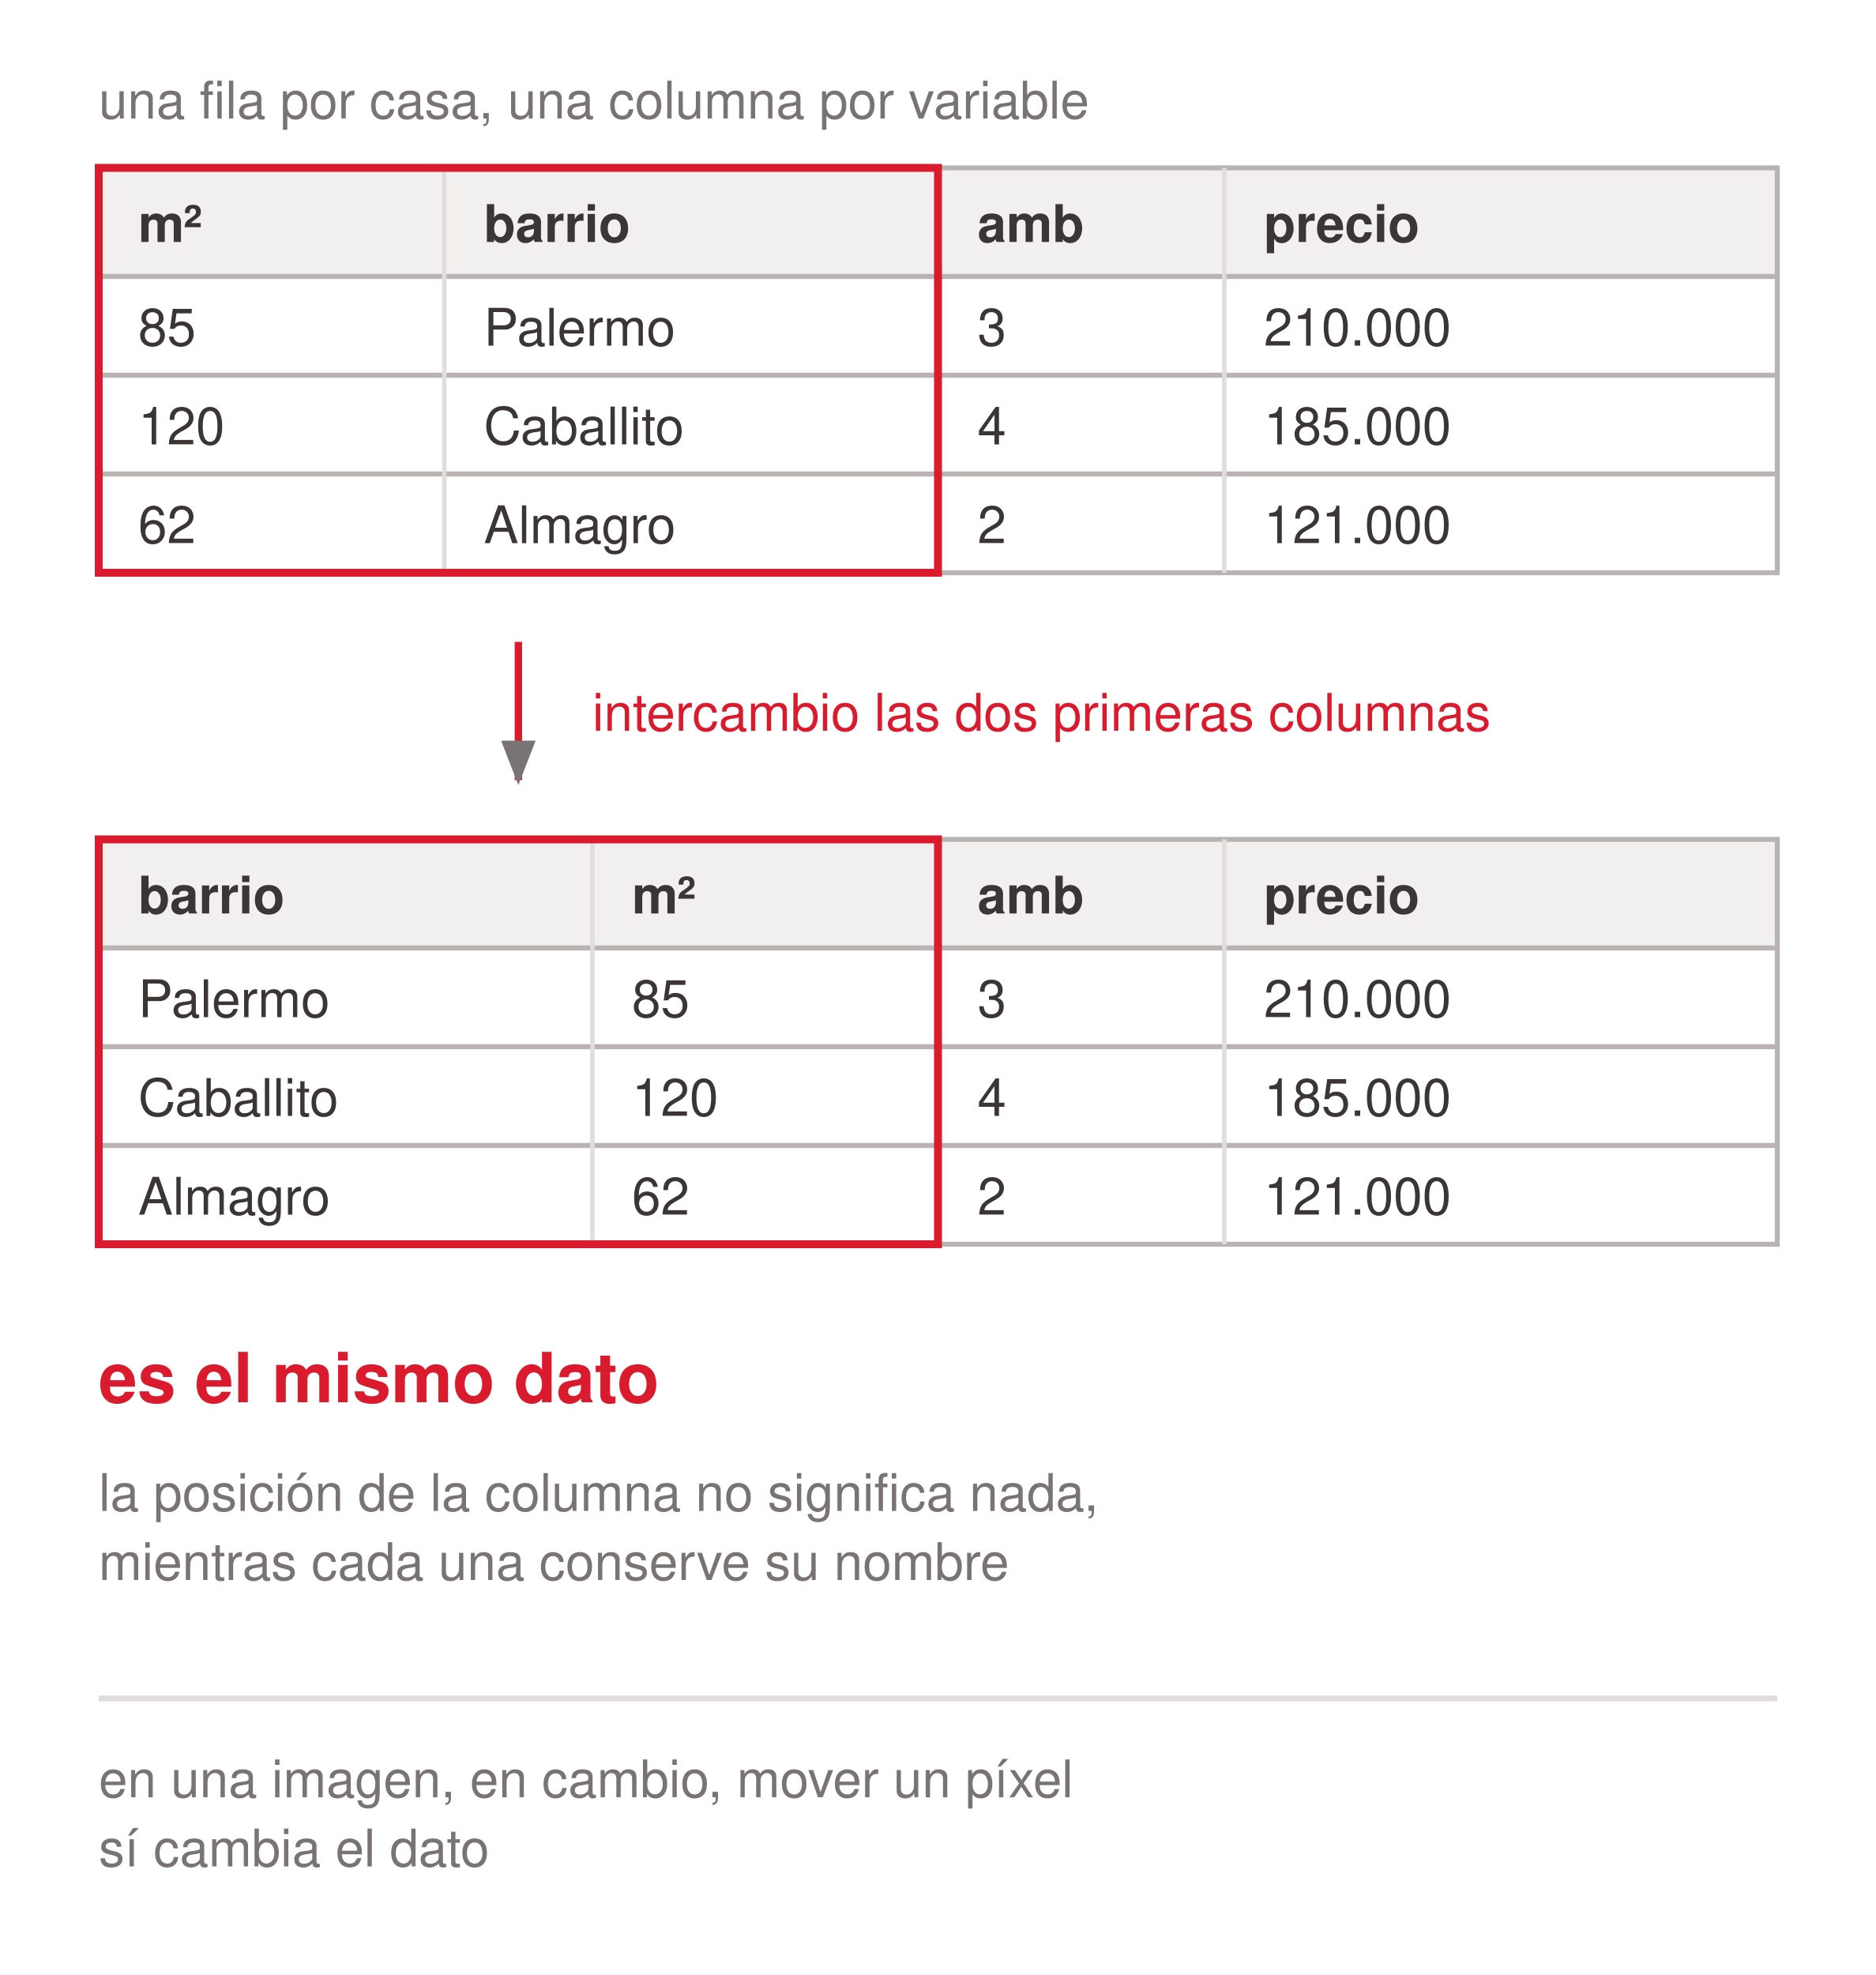
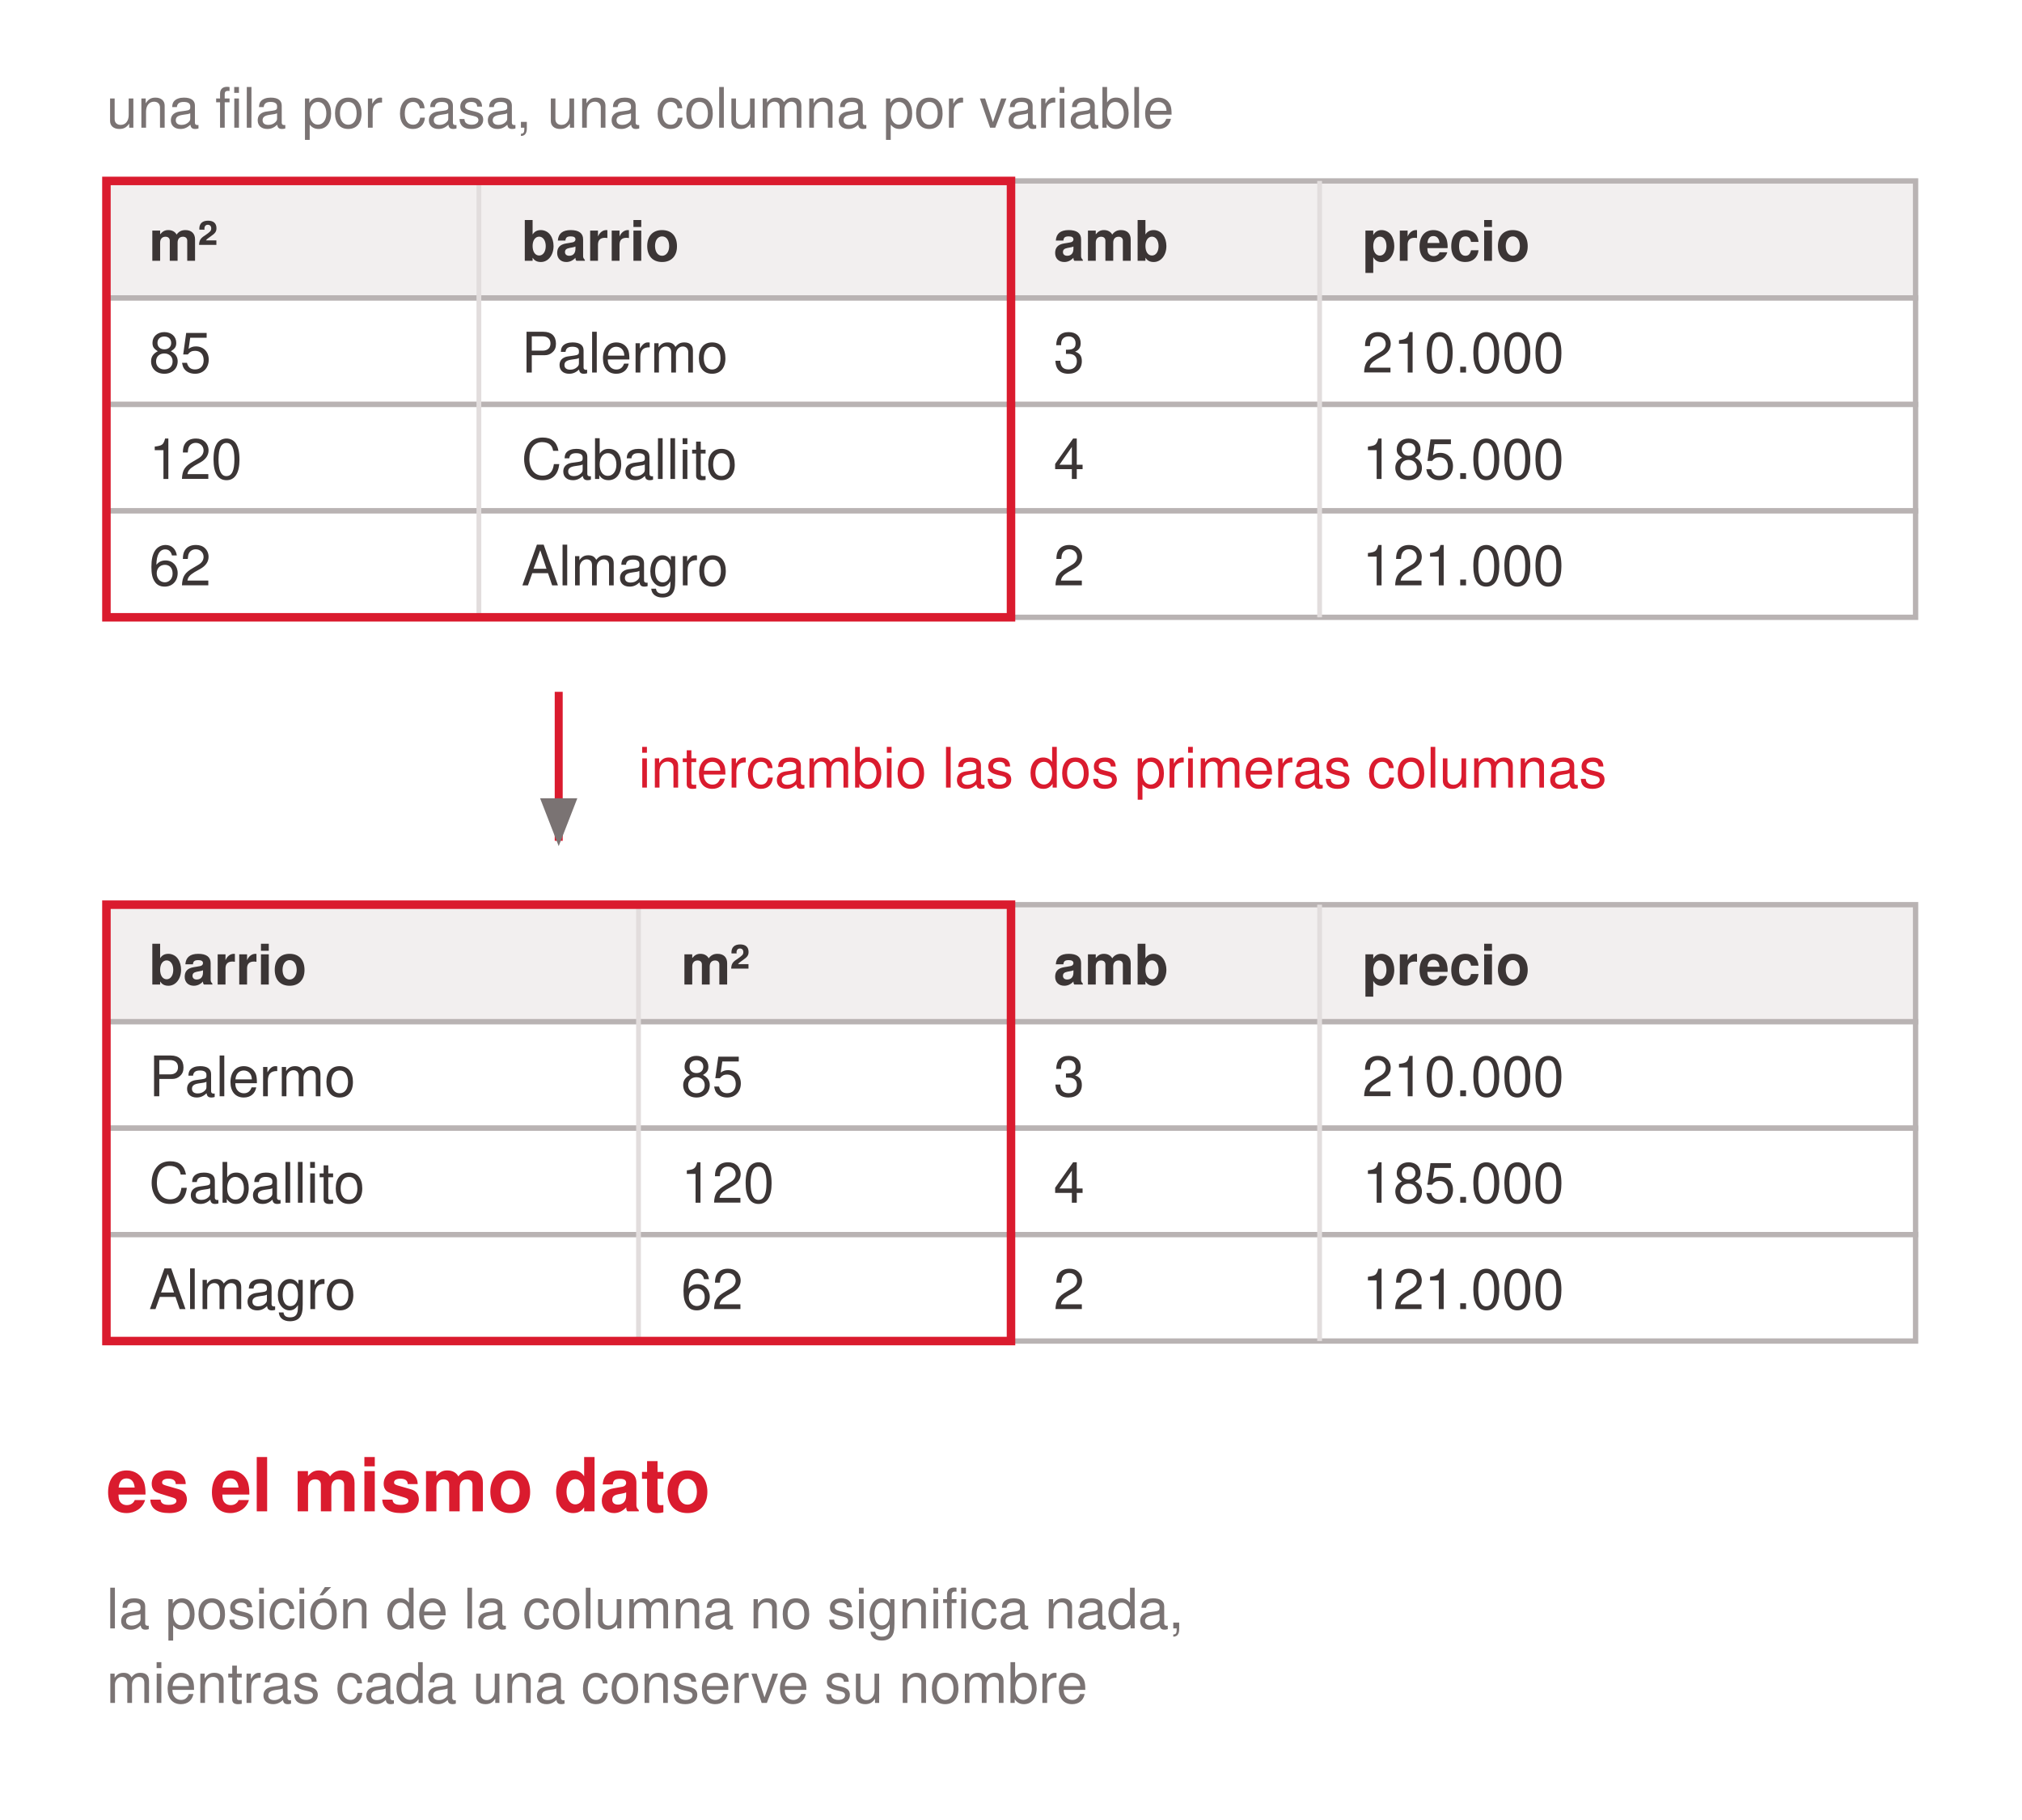
- <svg xmlns="http://www.w3.org/2000/svg" viewBox="0 0 380 400" font-family="Helvetica, Arial, sans-serif" fill="#3B3535" font-size="11">
-   <rect x="0" y="0" width="380" height="400" fill="#ffffff" />
+ <svg xmlns="http://www.w3.org/2000/svg" viewBox="0 0 380 342" font-family="Helvetica, Arial, sans-serif" fill="#3B3535" font-size="11">
+   <rect x="0" y="0" width="380" height="342" fill="#ffffff" />
  <defs>
    <marker id="ag" markerUnits="userSpaceOnUse" markerWidth="9" markerHeight="7" refX="8" refY="3.5" orient="auto">
      <path d="M0 0 L9 3.5 L0 7 z" fill="#7A7373" />
    </marker>
  </defs>
  <text x="20" y="24" font-size="10.5" fill="#7A7373">una fila por casa, una columna por variable</text>
  <g fill="#F2EFEF" stroke="#B9B3B3" stroke-width="1">
    <rect x="20" y="34" width="340" height="22" />
  </g>
  <g fill="#ffffff" stroke="#B9B3B3" stroke-width="1">
    <rect x="20" y="56" width="340" height="20" />
    <rect x="20" y="76" width="340" height="20" />
    <rect x="20" y="96" width="340" height="20" />
  </g>
  <g stroke="#E2DDDD" stroke-width="0.9">
    <path d="M 90 34 L 90 116" />
    <path d="M 190 34 L 190 116" />
    <path d="M 248 34 L 248 116" />
  </g>
  <rect x="20" y="34" width="170" height="82" fill="none" stroke="#DA1B2E" stroke-width="1.6" />
  <g font-size="10.5" font-weight="bold">
    <text x="28" y="49">m²</text>
    <text x="98" y="49">barrio</text>
    <text x="198" y="49">amb</text>
    <text x="256" y="49">precio</text>
  </g>
  <g font-size="10.5">
    <text x="28" y="70">85</text>
    <text x="98" y="70">Palermo</text>
    <text x="198" y="70">3</text>
    <text x="256" y="70">210.000</text>
    <text x="28" y="90">120</text>
    <text x="98" y="90">Caballito</text>
    <text x="198" y="90">4</text>
    <text x="256" y="90">185.000</text>
    <text x="28" y="110">62</text>
    <text x="98" y="110">Almagro</text>
    <text x="198" y="110">2</text>
    <text x="256" y="110">121.000</text>
  </g>
  <path d="M 105 130 L 105 158" stroke="#DA1B2E" stroke-width="1.5" fill="none" marker-end="url(#ag)" />
  <text x="120" y="148" font-size="10.5" fill="#DA1B2E">intercambio las dos primeras columnas</text>
  <g fill="#F2EFEF" stroke="#B9B3B3" stroke-width="1">
    <rect x="20" y="170" width="340" height="22" />
  </g>
  <g fill="#ffffff" stroke="#B9B3B3" stroke-width="1">
    <rect x="20" y="192" width="340" height="20" />
    <rect x="20" y="212" width="340" height="20" />
    <rect x="20" y="232" width="340" height="20" />
  </g>
  <g stroke="#E2DDDD" stroke-width="0.9">
    <path d="M 120 170 L 120 252" />
    <path d="M 190 170 L 190 252" />
    <path d="M 248 170 L 248 252" />
  </g>
  <rect x="20" y="170" width="170" height="82" fill="none" stroke="#DA1B2E" stroke-width="1.6" />
  <g font-size="10.5" font-weight="bold">
    <text x="28" y="185">barrio</text>
    <text x="128" y="185">m²</text>
    <text x="198" y="185">amb</text>
    <text x="256" y="185">precio</text>
  </g>
  <g font-size="10.5">
    <text x="28" y="206">Palermo</text>
    <text x="128" y="206">85</text>
    <text x="198" y="206">3</text>
    <text x="256" y="206">210.000</text>
    <text x="28" y="226">Caballito</text>
    <text x="128" y="226">120</text>
    <text x="198" y="226">4</text>
    <text x="256" y="226">185.000</text>
    <text x="28" y="246">Almagro</text>
    <text x="128" y="246">62</text>
    <text x="198" y="246">2</text>
    <text x="256" y="246">121.000</text>
  </g>
  <text x="20" y="284" font-size="14" font-weight="bold" fill="#DA1B2E">es el mismo dato</text>
  <text x="20" y="306" font-size="10.5" fill="#7A7373">la posición de la columna no significa nada,</text>
  <text x="20" y="320" font-size="10.5" fill="#7A7373">mientras cada una conserve su nombre</text>
-   <path d="M 20 344 L 360 344" stroke="#E2DDDD" stroke-width="1.2" />
-   <text x="20" y="364" font-size="10.5" fill="#7A7373">en una imagen, en cambio, mover un píxel</text>
-   <text x="20" y="378" font-size="10.5" fill="#7A7373">sí cambia el dato</text>
</svg>
